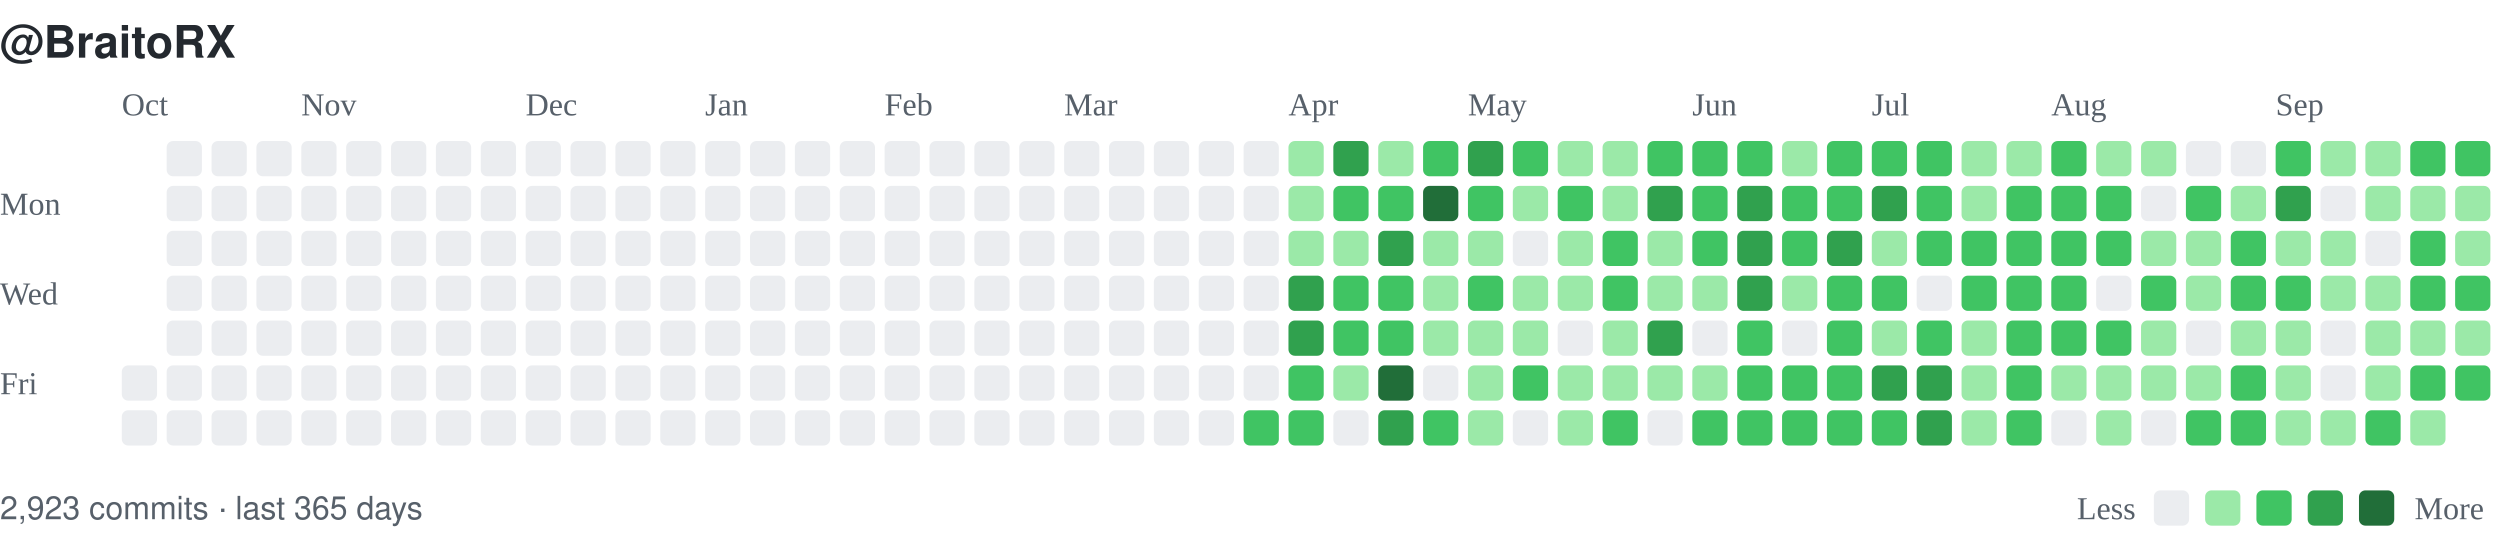
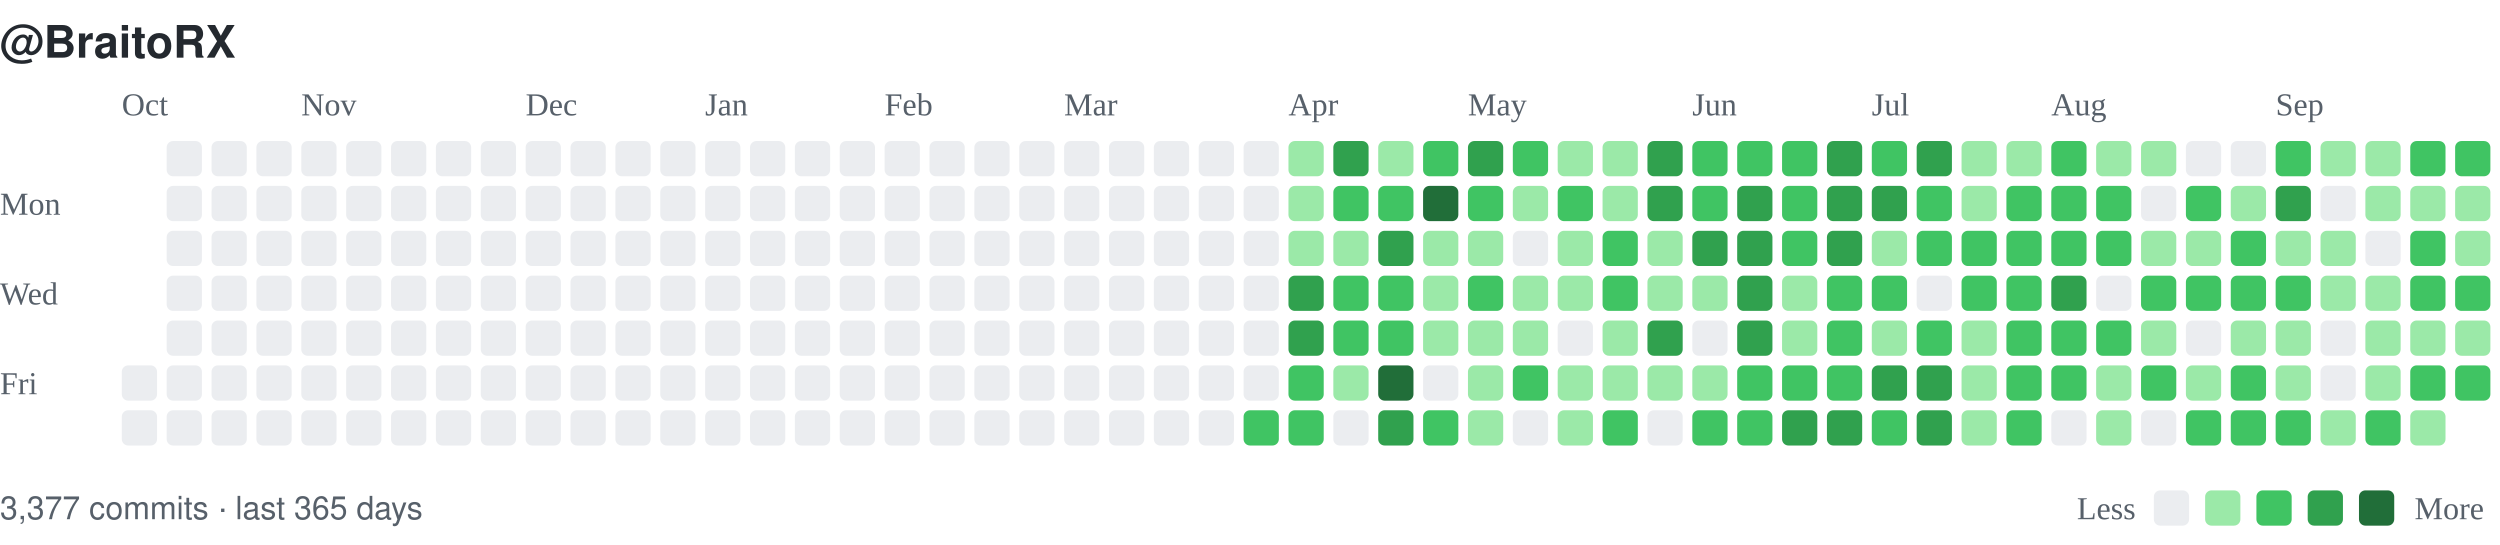
<svg xmlns="http://www.w3.org/2000/svg" width="780" height="170" viewBox="0 0 780 170" role="img">
  <text x="0" y="18" font-size="14" font-weight="600" fill="#24292f" font-family="ui-sans-serif,-apple-system,Segoe UI,Helvetica,Arial,sans-serif">@BraitoRX</text>
  <text x="0" y="67" font-size="10" fill="#57606a">Mon</text>
  <text x="0" y="95" font-size="10" fill="#57606a">Wed</text>
  <text x="0" y="123" font-size="10" fill="#57606a">Fri</text>
  <text x="38" y="36" font-size="10" fill="#57606a">Oct</text>
  <rect x="38" y="114" width="11" height="11" rx="2" fill="#ebedf0" />
  <rect x="38" y="128" width="11" height="11" rx="2" fill="#ebedf0" />
  <rect x="52" y="44" width="11" height="11" rx="2" fill="#ebedf0" />
  <rect x="52" y="58" width="11" height="11" rx="2" fill="#ebedf0" />
  <rect x="52" y="72" width="11" height="11" rx="2" fill="#ebedf0" />
  <rect x="52" y="86" width="11" height="11" rx="2" fill="#ebedf0" />
  <rect x="52" y="100" width="11" height="11" rx="2" fill="#ebedf0" />
  <rect x="52" y="114" width="11" height="11" rx="2" fill="#ebedf0" />
  <rect x="52" y="128" width="11" height="11" rx="2" fill="#ebedf0" />
  <rect x="66" y="44" width="11" height="11" rx="2" fill="#ebedf0" />
  <rect x="66" y="58" width="11" height="11" rx="2" fill="#ebedf0" />
  <rect x="66" y="72" width="11" height="11" rx="2" fill="#ebedf0" />
  <rect x="66" y="86" width="11" height="11" rx="2" fill="#ebedf0" />
  <rect x="66" y="100" width="11" height="11" rx="2" fill="#ebedf0" />
  <rect x="66" y="114" width="11" height="11" rx="2" fill="#ebedf0" />
  <rect x="66" y="128" width="11" height="11" rx="2" fill="#ebedf0" />
  <rect x="80" y="44" width="11" height="11" rx="2" fill="#ebedf0" />
  <rect x="80" y="58" width="11" height="11" rx="2" fill="#ebedf0" />
  <rect x="80" y="72" width="11" height="11" rx="2" fill="#ebedf0" />
  <rect x="80" y="86" width="11" height="11" rx="2" fill="#ebedf0" />
  <rect x="80" y="100" width="11" height="11" rx="2" fill="#ebedf0" />
  <rect x="80" y="114" width="11" height="11" rx="2" fill="#ebedf0" />
  <rect x="80" y="128" width="11" height="11" rx="2" fill="#ebedf0" />
  <text x="94" y="36" font-size="10" fill="#57606a">Nov</text>
  <rect x="94" y="44" width="11" height="11" rx="2" fill="#ebedf0" />
  <rect x="94" y="58" width="11" height="11" rx="2" fill="#ebedf0" />
  <rect x="94" y="72" width="11" height="11" rx="2" fill="#ebedf0" />
  <rect x="94" y="86" width="11" height="11" rx="2" fill="#ebedf0" />
  <rect x="94" y="100" width="11" height="11" rx="2" fill="#ebedf0" />
  <rect x="94" y="114" width="11" height="11" rx="2" fill="#ebedf0" />
  <rect x="94" y="128" width="11" height="11" rx="2" fill="#ebedf0" />
  <rect x="108" y="44" width="11" height="11" rx="2" fill="#ebedf0" />
  <rect x="108" y="58" width="11" height="11" rx="2" fill="#ebedf0" />
  <rect x="108" y="72" width="11" height="11" rx="2" fill="#ebedf0" />
  <rect x="108" y="86" width="11" height="11" rx="2" fill="#ebedf0" />
  <rect x="108" y="100" width="11" height="11" rx="2" fill="#ebedf0" />
  <rect x="108" y="114" width="11" height="11" rx="2" fill="#ebedf0" />
  <rect x="108" y="128" width="11" height="11" rx="2" fill="#ebedf0" />
  <rect x="122" y="44" width="11" height="11" rx="2" fill="#ebedf0" />
  <rect x="122" y="58" width="11" height="11" rx="2" fill="#ebedf0" />
  <rect x="122" y="72" width="11" height="11" rx="2" fill="#ebedf0" />
  <rect x="122" y="86" width="11" height="11" rx="2" fill="#ebedf0" />
  <rect x="122" y="100" width="11" height="11" rx="2" fill="#ebedf0" />
  <rect x="122" y="114" width="11" height="11" rx="2" fill="#ebedf0" />
  <rect x="122" y="128" width="11" height="11" rx="2" fill="#ebedf0" />
  <rect x="136" y="44" width="11" height="11" rx="2" fill="#ebedf0" />
  <rect x="136" y="58" width="11" height="11" rx="2" fill="#ebedf0" />
  <rect x="136" y="72" width="11" height="11" rx="2" fill="#ebedf0" />
  <rect x="136" y="86" width="11" height="11" rx="2" fill="#ebedf0" />
  <rect x="136" y="100" width="11" height="11" rx="2" fill="#ebedf0" />
  <rect x="136" y="114" width="11" height="11" rx="2" fill="#ebedf0" />
  <rect x="136" y="128" width="11" height="11" rx="2" fill="#ebedf0" />
  <rect x="150" y="44" width="11" height="11" rx="2" fill="#ebedf0" />
  <rect x="150" y="58" width="11" height="11" rx="2" fill="#ebedf0" />
  <rect x="150" y="72" width="11" height="11" rx="2" fill="#ebedf0" />
  <rect x="150" y="86" width="11" height="11" rx="2" fill="#ebedf0" />
  <rect x="150" y="100" width="11" height="11" rx="2" fill="#ebedf0" />
  <rect x="150" y="114" width="11" height="11" rx="2" fill="#ebedf0" />
  <rect x="150" y="128" width="11" height="11" rx="2" fill="#ebedf0" />
  <text x="164" y="36" font-size="10" fill="#57606a">Dec</text>
  <rect x="164" y="44" width="11" height="11" rx="2" fill="#ebedf0" />
  <rect x="164" y="58" width="11" height="11" rx="2" fill="#ebedf0" />
  <rect x="164" y="72" width="11" height="11" rx="2" fill="#ebedf0" />
  <rect x="164" y="86" width="11" height="11" rx="2" fill="#ebedf0" />
  <rect x="164" y="100" width="11" height="11" rx="2" fill="#ebedf0" />
  <rect x="164" y="114" width="11" height="11" rx="2" fill="#ebedf0" />
  <rect x="164" y="128" width="11" height="11" rx="2" fill="#ebedf0" />
  <rect x="178" y="44" width="11" height="11" rx="2" fill="#ebedf0" />
  <rect x="178" y="58" width="11" height="11" rx="2" fill="#ebedf0" />
  <rect x="178" y="72" width="11" height="11" rx="2" fill="#ebedf0" />
  <rect x="178" y="86" width="11" height="11" rx="2" fill="#ebedf0" />
  <rect x="178" y="100" width="11" height="11" rx="2" fill="#ebedf0" />
  <rect x="178" y="114" width="11" height="11" rx="2" fill="#ebedf0" />
  <rect x="178" y="128" width="11" height="11" rx="2" fill="#ebedf0" />
  <rect x="192" y="44" width="11" height="11" rx="2" fill="#ebedf0" />
  <rect x="192" y="58" width="11" height="11" rx="2" fill="#ebedf0" />
  <rect x="192" y="72" width="11" height="11" rx="2" fill="#ebedf0" />
  <rect x="192" y="86" width="11" height="11" rx="2" fill="#ebedf0" />
  <rect x="192" y="100" width="11" height="11" rx="2" fill="#ebedf0" />
  <rect x="192" y="114" width="11" height="11" rx="2" fill="#ebedf0" />
  <rect x="192" y="128" width="11" height="11" rx="2" fill="#ebedf0" />
  <rect x="206" y="44" width="11" height="11" rx="2" fill="#ebedf0" />
  <rect x="206" y="58" width="11" height="11" rx="2" fill="#ebedf0" />
  <rect x="206" y="72" width="11" height="11" rx="2" fill="#ebedf0" />
  <rect x="206" y="86" width="11" height="11" rx="2" fill="#ebedf0" />
  <rect x="206" y="100" width="11" height="11" rx="2" fill="#ebedf0" />
  <rect x="206" y="114" width="11" height="11" rx="2" fill="#ebedf0" />
  <rect x="206" y="128" width="11" height="11" rx="2" fill="#ebedf0" />
  <text x="220" y="36" font-size="10" fill="#57606a">Jan</text>
  <rect x="220" y="44" width="11" height="11" rx="2" fill="#ebedf0" />
  <rect x="220" y="58" width="11" height="11" rx="2" fill="#ebedf0" />
  <rect x="220" y="72" width="11" height="11" rx="2" fill="#ebedf0" />
  <rect x="220" y="86" width="11" height="11" rx="2" fill="#ebedf0" />
  <rect x="220" y="100" width="11" height="11" rx="2" fill="#ebedf0" />
  <rect x="220" y="114" width="11" height="11" rx="2" fill="#ebedf0" />
  <rect x="220" y="128" width="11" height="11" rx="2" fill="#ebedf0" />
  <rect x="234" y="44" width="11" height="11" rx="2" fill="#ebedf0" />
  <rect x="234" y="58" width="11" height="11" rx="2" fill="#ebedf0" />
  <rect x="234" y="72" width="11" height="11" rx="2" fill="#ebedf0" />
  <rect x="234" y="86" width="11" height="11" rx="2" fill="#ebedf0" />
  <rect x="234" y="100" width="11" height="11" rx="2" fill="#ebedf0" />
  <rect x="234" y="114" width="11" height="11" rx="2" fill="#ebedf0" />
  <rect x="234" y="128" width="11" height="11" rx="2" fill="#ebedf0" />
  <rect x="248" y="44" width="11" height="11" rx="2" fill="#ebedf0" />
  <rect x="248" y="58" width="11" height="11" rx="2" fill="#ebedf0" />
  <rect x="248" y="72" width="11" height="11" rx="2" fill="#ebedf0" />
  <rect x="248" y="86" width="11" height="11" rx="2" fill="#ebedf0" />
  <rect x="248" y="100" width="11" height="11" rx="2" fill="#ebedf0" />
  <rect x="248" y="114" width="11" height="11" rx="2" fill="#ebedf0" />
  <rect x="248" y="128" width="11" height="11" rx="2" fill="#ebedf0" />
  <rect x="262" y="44" width="11" height="11" rx="2" fill="#ebedf0" />
  <rect x="262" y="58" width="11" height="11" rx="2" fill="#ebedf0" />
  <rect x="262" y="72" width="11" height="11" rx="2" fill="#ebedf0" />
  <rect x="262" y="86" width="11" height="11" rx="2" fill="#ebedf0" />
  <rect x="262" y="100" width="11" height="11" rx="2" fill="#ebedf0" />
  <rect x="262" y="114" width="11" height="11" rx="2" fill="#ebedf0" />
  <rect x="262" y="128" width="11" height="11" rx="2" fill="#ebedf0" />
  <text x="276" y="36" font-size="10" fill="#57606a">Feb</text>
  <rect x="276" y="44" width="11" height="11" rx="2" fill="#ebedf0" />
  <rect x="276" y="58" width="11" height="11" rx="2" fill="#ebedf0" />
  <rect x="276" y="72" width="11" height="11" rx="2" fill="#ebedf0" />
  <rect x="276" y="86" width="11" height="11" rx="2" fill="#ebedf0" />
  <rect x="276" y="100" width="11" height="11" rx="2" fill="#ebedf0" />
  <rect x="276" y="114" width="11" height="11" rx="2" fill="#ebedf0" />
  <rect x="276" y="128" width="11" height="11" rx="2" fill="#ebedf0" />
  <rect x="290" y="44" width="11" height="11" rx="2" fill="#ebedf0" />
  <rect x="290" y="58" width="11" height="11" rx="2" fill="#ebedf0" />
  <rect x="290" y="72" width="11" height="11" rx="2" fill="#ebedf0" />
  <rect x="290" y="86" width="11" height="11" rx="2" fill="#ebedf0" />
  <rect x="290" y="100" width="11" height="11" rx="2" fill="#ebedf0" />
  <rect x="290" y="114" width="11" height="11" rx="2" fill="#ebedf0" />
  <rect x="290" y="128" width="11" height="11" rx="2" fill="#ebedf0" />
  <rect x="304" y="44" width="11" height="11" rx="2" fill="#ebedf0" />
  <rect x="304" y="58" width="11" height="11" rx="2" fill="#ebedf0" />
  <rect x="304" y="72" width="11" height="11" rx="2" fill="#ebedf0" />
  <rect x="304" y="86" width="11" height="11" rx="2" fill="#ebedf0" />
  <rect x="304" y="100" width="11" height="11" rx="2" fill="#ebedf0" />
  <rect x="304" y="114" width="11" height="11" rx="2" fill="#ebedf0" />
  <rect x="304" y="128" width="11" height="11" rx="2" fill="#ebedf0" />
  <rect x="318" y="44" width="11" height="11" rx="2" fill="#ebedf0" />
  <rect x="318" y="58" width="11" height="11" rx="2" fill="#ebedf0" />
  <rect x="318" y="72" width="11" height="11" rx="2" fill="#ebedf0" />
  <rect x="318" y="86" width="11" height="11" rx="2" fill="#ebedf0" />
  <rect x="318" y="100" width="11" height="11" rx="2" fill="#ebedf0" />
  <rect x="318" y="114" width="11" height="11" rx="2" fill="#ebedf0" />
  <rect x="318" y="128" width="11" height="11" rx="2" fill="#ebedf0" />
  <text x="332" y="36" font-size="10" fill="#57606a">Mar</text>
  <rect x="332" y="44" width="11" height="11" rx="2" fill="#ebedf0" />
  <rect x="332" y="58" width="11" height="11" rx="2" fill="#ebedf0" />
  <rect x="332" y="72" width="11" height="11" rx="2" fill="#ebedf0" />
  <rect x="332" y="86" width="11" height="11" rx="2" fill="#ebedf0" />
  <rect x="332" y="100" width="11" height="11" rx="2" fill="#ebedf0" />
  <rect x="332" y="114" width="11" height="11" rx="2" fill="#ebedf0" />
  <rect x="332" y="128" width="11" height="11" rx="2" fill="#ebedf0" />
  <rect x="346" y="44" width="11" height="11" rx="2" fill="#ebedf0" />
  <rect x="346" y="58" width="11" height="11" rx="2" fill="#ebedf0" />
  <rect x="346" y="72" width="11" height="11" rx="2" fill="#ebedf0" />
  <rect x="346" y="86" width="11" height="11" rx="2" fill="#ebedf0" />
  <rect x="346" y="100" width="11" height="11" rx="2" fill="#ebedf0" />
  <rect x="346" y="114" width="11" height="11" rx="2" fill="#ebedf0" />
  <rect x="346" y="128" width="11" height="11" rx="2" fill="#ebedf0" />
  <rect x="360" y="44" width="11" height="11" rx="2" fill="#ebedf0" />
  <rect x="360" y="58" width="11" height="11" rx="2" fill="#ebedf0" />
  <rect x="360" y="72" width="11" height="11" rx="2" fill="#ebedf0" />
  <rect x="360" y="86" width="11" height="11" rx="2" fill="#ebedf0" />
  <rect x="360" y="100" width="11" height="11" rx="2" fill="#ebedf0" />
  <rect x="360" y="114" width="11" height="11" rx="2" fill="#ebedf0" />
  <rect x="360" y="128" width="11" height="11" rx="2" fill="#ebedf0" />
  <rect x="374" y="44" width="11" height="11" rx="2" fill="#ebedf0" />
  <rect x="374" y="58" width="11" height="11" rx="2" fill="#ebedf0" />
  <rect x="374" y="72" width="11" height="11" rx="2" fill="#ebedf0" />
  <rect x="374" y="86" width="11" height="11" rx="2" fill="#ebedf0" />
  <rect x="374" y="100" width="11" height="11" rx="2" fill="#ebedf0" />
  <rect x="374" y="114" width="11" height="11" rx="2" fill="#ebedf0" />
  <rect x="374" y="128" width="11" height="11" rx="2" fill="#ebedf0" />
  <rect x="388" y="44" width="11" height="11" rx="2" fill="#ebedf0" />
  <rect x="388" y="58" width="11" height="11" rx="2" fill="#ebedf0" />
  <rect x="388" y="72" width="11" height="11" rx="2" fill="#ebedf0" />
  <rect x="388" y="86" width="11" height="11" rx="2" fill="#ebedf0" />
  <rect x="388" y="100" width="11" height="11" rx="2" fill="#ebedf0" />
  <rect x="388" y="114" width="11" height="11" rx="2" fill="#ebedf0" />
  <rect x="388" y="128" width="11" height="11" rx="2" fill="#40c463" />
  <text x="402" y="36" font-size="10" fill="#57606a">Apr</text>
  <rect x="402" y="44" width="11" height="11" rx="2" fill="#9be9a8" />
  <rect x="402" y="58" width="11" height="11" rx="2" fill="#9be9a8" />
  <rect x="402" y="72" width="11" height="11" rx="2" fill="#9be9a8" />
  <rect x="402" y="86" width="11" height="11" rx="2" fill="#30a14e" />
  <rect x="402" y="100" width="11" height="11" rx="2" fill="#30a14e" />
  <rect x="402" y="114" width="11" height="11" rx="2" fill="#40c463" />
  <rect x="402" y="128" width="11" height="11" rx="2" fill="#40c463" />
  <rect x="416" y="44" width="11" height="11" rx="2" fill="#30a14e" />
  <rect x="416" y="58" width="11" height="11" rx="2" fill="#40c463" />
  <rect x="416" y="72" width="11" height="11" rx="2" fill="#9be9a8" />
  <rect x="416" y="86" width="11" height="11" rx="2" fill="#40c463" />
  <rect x="416" y="100" width="11" height="11" rx="2" fill="#40c463" />
  <rect x="416" y="114" width="11" height="11" rx="2" fill="#9be9a8" />
  <rect x="416" y="128" width="11" height="11" rx="2" fill="#ebedf0" />
  <rect x="430" y="44" width="11" height="11" rx="2" fill="#9be9a8" />
  <rect x="430" y="58" width="11" height="11" rx="2" fill="#40c463" />
  <rect x="430" y="72" width="11" height="11" rx="2" fill="#30a14e" />
  <rect x="430" y="86" width="11" height="11" rx="2" fill="#40c463" />
  <rect x="430" y="100" width="11" height="11" rx="2" fill="#40c463" />
  <rect x="430" y="114" width="11" height="11" rx="2" fill="#216e39" />
  <rect x="430" y="128" width="11" height="11" rx="2" fill="#30a14e" />
  <rect x="444" y="44" width="11" height="11" rx="2" fill="#40c463" />
  <rect x="444" y="58" width="11" height="11" rx="2" fill="#216e39" />
  <rect x="444" y="72" width="11" height="11" rx="2" fill="#9be9a8" />
  <rect x="444" y="86" width="11" height="11" rx="2" fill="#9be9a8" />
  <rect x="444" y="100" width="11" height="11" rx="2" fill="#9be9a8" />
  <rect x="444" y="114" width="11" height="11" rx="2" fill="#ebedf0" />
  <rect x="444" y="128" width="11" height="11" rx="2" fill="#40c463" />
  <text x="458" y="36" font-size="10" fill="#57606a">May</text>
  <rect x="458" y="44" width="11" height="11" rx="2" fill="#30a14e" />
  <rect x="458" y="58" width="11" height="11" rx="2" fill="#40c463" />
  <rect x="458" y="72" width="11" height="11" rx="2" fill="#9be9a8" />
  <rect x="458" y="86" width="11" height="11" rx="2" fill="#40c463" />
  <rect x="458" y="100" width="11" height="11" rx="2" fill="#9be9a8" />
  <rect x="458" y="114" width="11" height="11" rx="2" fill="#9be9a8" />
  <rect x="458" y="128" width="11" height="11" rx="2" fill="#9be9a8" />
  <rect x="472" y="44" width="11" height="11" rx="2" fill="#40c463" />
  <rect x="472" y="58" width="11" height="11" rx="2" fill="#9be9a8" />
  <rect x="472" y="72" width="11" height="11" rx="2" fill="#ebedf0" />
  <rect x="472" y="86" width="11" height="11" rx="2" fill="#9be9a8" />
  <rect x="472" y="100" width="11" height="11" rx="2" fill="#9be9a8" />
  <rect x="472" y="114" width="11" height="11" rx="2" fill="#40c463" />
  <rect x="472" y="128" width="11" height="11" rx="2" fill="#ebedf0" />
  <rect x="486" y="44" width="11" height="11" rx="2" fill="#9be9a8" />
  <rect x="486" y="58" width="11" height="11" rx="2" fill="#40c463" />
  <rect x="486" y="72" width="11" height="11" rx="2" fill="#9be9a8" />
  <rect x="486" y="86" width="11" height="11" rx="2" fill="#9be9a8" />
  <rect x="486" y="100" width="11" height="11" rx="2" fill="#ebedf0" />
  <rect x="486" y="114" width="11" height="11" rx="2" fill="#9be9a8" />
  <rect x="486" y="128" width="11" height="11" rx="2" fill="#9be9a8" />
  <rect x="500" y="44" width="11" height="11" rx="2" fill="#9be9a8" />
  <rect x="500" y="58" width="11" height="11" rx="2" fill="#9be9a8" />
  <rect x="500" y="72" width="11" height="11" rx="2" fill="#40c463" />
  <rect x="500" y="86" width="11" height="11" rx="2" fill="#40c463" />
  <rect x="500" y="100" width="11" height="11" rx="2" fill="#9be9a8" />
  <rect x="500" y="114" width="11" height="11" rx="2" fill="#9be9a8" />
  <rect x="500" y="128" width="11" height="11" rx="2" fill="#40c463" />
-   <rect x="514" y="44" width="11" height="11" rx="2" fill="#40c463" />
+   <rect x="514" y="44" width="11" height="11" rx="2" fill="#30a14e" />
  <rect x="514" y="58" width="11" height="11" rx="2" fill="#30a14e" />
  <rect x="514" y="72" width="11" height="11" rx="2" fill="#9be9a8" />
  <rect x="514" y="86" width="11" height="11" rx="2" fill="#9be9a8" />
  <rect x="514" y="100" width="11" height="11" rx="2" fill="#30a14e" />
  <rect x="514" y="114" width="11" height="11" rx="2" fill="#9be9a8" />
  <rect x="514" y="128" width="11" height="11" rx="2" fill="#ebedf0" />
  <text x="528" y="36" font-size="10" fill="#57606a">Jun</text>
  <rect x="528" y="44" width="11" height="11" rx="2" fill="#40c463" />
  <rect x="528" y="58" width="11" height="11" rx="2" fill="#40c463" />
-   <rect x="528" y="72" width="11" height="11" rx="2" fill="#40c463" />
+   <rect x="528" y="72" width="11" height="11" rx="2" fill="#30a14e" />
  <rect x="528" y="86" width="11" height="11" rx="2" fill="#9be9a8" />
  <rect x="528" y="100" width="11" height="11" rx="2" fill="#ebedf0" />
  <rect x="528" y="114" width="11" height="11" rx="2" fill="#9be9a8" />
  <rect x="528" y="128" width="11" height="11" rx="2" fill="#40c463" />
  <rect x="542" y="44" width="11" height="11" rx="2" fill="#40c463" />
  <rect x="542" y="58" width="11" height="11" rx="2" fill="#30a14e" />
  <rect x="542" y="72" width="11" height="11" rx="2" fill="#30a14e" />
  <rect x="542" y="86" width="11" height="11" rx="2" fill="#30a14e" />
-   <rect x="542" y="100" width="11" height="11" rx="2" fill="#40c463" />
+   <rect x="542" y="100" width="11" height="11" rx="2" fill="#30a14e" />
  <rect x="542" y="114" width="11" height="11" rx="2" fill="#40c463" />
  <rect x="542" y="128" width="11" height="11" rx="2" fill="#40c463" />
-   <rect x="556" y="44" width="11" height="11" rx="2" fill="#9be9a8" />
+   <rect x="556" y="44" width="11" height="11" rx="2" fill="#40c463" />
  <rect x="556" y="58" width="11" height="11" rx="2" fill="#40c463" />
  <rect x="556" y="72" width="11" height="11" rx="2" fill="#40c463" />
  <rect x="556" y="86" width="11" height="11" rx="2" fill="#9be9a8" />
-   <rect x="556" y="100" width="11" height="11" rx="2" fill="#ebedf0" />
+   <rect x="556" y="100" width="11" height="11" rx="2" fill="#9be9a8" />
  <rect x="556" y="114" width="11" height="11" rx="2" fill="#40c463" />
-   <rect x="556" y="128" width="11" height="11" rx="2" fill="#40c463" />
-   <rect x="570" y="44" width="11" height="11" rx="2" fill="#40c463" />
-   <rect x="570" y="58" width="11" height="11" rx="2" fill="#40c463" />
+   <rect x="556" y="128" width="11" height="11" rx="2" fill="#30a14e" />
+   <rect x="570" y="44" width="11" height="11" rx="2" fill="#30a14e" />
+   <rect x="570" y="58" width="11" height="11" rx="2" fill="#30a14e" />
  <rect x="570" y="72" width="11" height="11" rx="2" fill="#30a14e" />
  <rect x="570" y="86" width="11" height="11" rx="2" fill="#40c463" />
  <rect x="570" y="100" width="11" height="11" rx="2" fill="#40c463" />
  <rect x="570" y="114" width="11" height="11" rx="2" fill="#40c463" />
-   <rect x="570" y="128" width="11" height="11" rx="2" fill="#40c463" />
+   <rect x="570" y="128" width="11" height="11" rx="2" fill="#30a14e" />
  <text x="584" y="36" font-size="10" fill="#57606a">Jul</text>
  <rect x="584" y="44" width="11" height="11" rx="2" fill="#40c463" />
  <rect x="584" y="58" width="11" height="11" rx="2" fill="#30a14e" />
  <rect x="584" y="72" width="11" height="11" rx="2" fill="#9be9a8" />
  <rect x="584" y="86" width="11" height="11" rx="2" fill="#40c463" />
  <rect x="584" y="100" width="11" height="11" rx="2" fill="#9be9a8" />
  <rect x="584" y="114" width="11" height="11" rx="2" fill="#30a14e" />
  <rect x="584" y="128" width="11" height="11" rx="2" fill="#40c463" />
-   <rect x="598" y="44" width="11" height="11" rx="2" fill="#40c463" />
+   <rect x="598" y="44" width="11" height="11" rx="2" fill="#30a14e" />
  <rect x="598" y="58" width="11" height="11" rx="2" fill="#40c463" />
  <rect x="598" y="72" width="11" height="11" rx="2" fill="#40c463" />
  <rect x="598" y="86" width="11" height="11" rx="2" fill="#ebedf0" />
  <rect x="598" y="100" width="11" height="11" rx="2" fill="#40c463" />
  <rect x="598" y="114" width="11" height="11" rx="2" fill="#30a14e" />
  <rect x="598" y="128" width="11" height="11" rx="2" fill="#30a14e" />
  <rect x="612" y="44" width="11" height="11" rx="2" fill="#9be9a8" />
  <rect x="612" y="58" width="11" height="11" rx="2" fill="#9be9a8" />
  <rect x="612" y="72" width="11" height="11" rx="2" fill="#40c463" />
  <rect x="612" y="86" width="11" height="11" rx="2" fill="#40c463" />
  <rect x="612" y="100" width="11" height="11" rx="2" fill="#9be9a8" />
  <rect x="612" y="114" width="11" height="11" rx="2" fill="#9be9a8" />
  <rect x="612" y="128" width="11" height="11" rx="2" fill="#9be9a8" />
  <rect x="626" y="44" width="11" height="11" rx="2" fill="#9be9a8" />
  <rect x="626" y="58" width="11" height="11" rx="2" fill="#40c463" />
  <rect x="626" y="72" width="11" height="11" rx="2" fill="#40c463" />
  <rect x="626" y="86" width="11" height="11" rx="2" fill="#40c463" />
  <rect x="626" y="100" width="11" height="11" rx="2" fill="#40c463" />
  <rect x="626" y="114" width="11" height="11" rx="2" fill="#40c463" />
  <rect x="626" y="128" width="11" height="11" rx="2" fill="#40c463" />
  <text x="640" y="36" font-size="10" fill="#57606a">Aug</text>
  <rect x="640" y="44" width="11" height="11" rx="2" fill="#40c463" />
  <rect x="640" y="58" width="11" height="11" rx="2" fill="#40c463" />
  <rect x="640" y="72" width="11" height="11" rx="2" fill="#40c463" />
-   <rect x="640" y="86" width="11" height="11" rx="2" fill="#40c463" />
+   <rect x="640" y="86" width="11" height="11" rx="2" fill="#30a14e" />
  <rect x="640" y="100" width="11" height="11" rx="2" fill="#40c463" />
-   <rect x="640" y="114" width="11" height="11" rx="2" fill="#9be9a8" />
+   <rect x="640" y="114" width="11" height="11" rx="2" fill="#40c463" />
  <rect x="640" y="128" width="11" height="11" rx="2" fill="#ebedf0" />
  <rect x="654" y="44" width="11" height="11" rx="2" fill="#9be9a8" />
  <rect x="654" y="58" width="11" height="11" rx="2" fill="#40c463" />
  <rect x="654" y="72" width="11" height="11" rx="2" fill="#40c463" />
  <rect x="654" y="86" width="11" height="11" rx="2" fill="#ebedf0" />
  <rect x="654" y="100" width="11" height="11" rx="2" fill="#40c463" />
  <rect x="654" y="114" width="11" height="11" rx="2" fill="#9be9a8" />
  <rect x="654" y="128" width="11" height="11" rx="2" fill="#9be9a8" />
  <rect x="668" y="44" width="11" height="11" rx="2" fill="#9be9a8" />
  <rect x="668" y="58" width="11" height="11" rx="2" fill="#ebedf0" />
  <rect x="668" y="72" width="11" height="11" rx="2" fill="#9be9a8" />
  <rect x="668" y="86" width="11" height="11" rx="2" fill="#40c463" />
  <rect x="668" y="100" width="11" height="11" rx="2" fill="#9be9a8" />
-   <rect x="668" y="114" width="11" height="11" rx="2" fill="#9be9a8" />
+   <rect x="668" y="114" width="11" height="11" rx="2" fill="#40c463" />
  <rect x="668" y="128" width="11" height="11" rx="2" fill="#ebedf0" />
  <rect x="682" y="44" width="11" height="11" rx="2" fill="#ebedf0" />
  <rect x="682" y="58" width="11" height="11" rx="2" fill="#40c463" />
  <rect x="682" y="72" width="11" height="11" rx="2" fill="#9be9a8" />
-   <rect x="682" y="86" width="11" height="11" rx="2" fill="#9be9a8" />
+   <rect x="682" y="86" width="11" height="11" rx="2" fill="#40c463" />
  <rect x="682" y="100" width="11" height="11" rx="2" fill="#ebedf0" />
  <rect x="682" y="114" width="11" height="11" rx="2" fill="#9be9a8" />
  <rect x="682" y="128" width="11" height="11" rx="2" fill="#40c463" />
  <rect x="696" y="44" width="11" height="11" rx="2" fill="#ebedf0" />
  <rect x="696" y="58" width="11" height="11" rx="2" fill="#9be9a8" />
  <rect x="696" y="72" width="11" height="11" rx="2" fill="#40c463" />
  <rect x="696" y="86" width="11" height="11" rx="2" fill="#40c463" />
  <rect x="696" y="100" width="11" height="11" rx="2" fill="#9be9a8" />
  <rect x="696" y="114" width="11" height="11" rx="2" fill="#40c463" />
  <rect x="696" y="128" width="11" height="11" rx="2" fill="#40c463" />
  <text x="710" y="36" font-size="10" fill="#57606a">Sep</text>
  <rect x="710" y="44" width="11" height="11" rx="2" fill="#40c463" />
  <rect x="710" y="58" width="11" height="11" rx="2" fill="#30a14e" />
  <rect x="710" y="72" width="11" height="11" rx="2" fill="#9be9a8" />
  <rect x="710" y="86" width="11" height="11" rx="2" fill="#40c463" />
  <rect x="710" y="100" width="11" height="11" rx="2" fill="#9be9a8" />
  <rect x="710" y="114" width="11" height="11" rx="2" fill="#9be9a8" />
-   <rect x="710" y="128" width="11" height="11" rx="2" fill="#9be9a8" />
+   <rect x="710" y="128" width="11" height="11" rx="2" fill="#40c463" />
  <rect x="724" y="44" width="11" height="11" rx="2" fill="#9be9a8" />
  <rect x="724" y="58" width="11" height="11" rx="2" fill="#ebedf0" />
  <rect x="724" y="72" width="11" height="11" rx="2" fill="#9be9a8" />
  <rect x="724" y="86" width="11" height="11" rx="2" fill="#9be9a8" />
  <rect x="724" y="100" width="11" height="11" rx="2" fill="#ebedf0" />
  <rect x="724" y="114" width="11" height="11" rx="2" fill="#ebedf0" />
  <rect x="724" y="128" width="11" height="11" rx="2" fill="#9be9a8" />
  <rect x="738" y="44" width="11" height="11" rx="2" fill="#9be9a8" />
  <rect x="738" y="58" width="11" height="11" rx="2" fill="#9be9a8" />
  <rect x="738" y="72" width="11" height="11" rx="2" fill="#ebedf0" />
  <rect x="738" y="86" width="11" height="11" rx="2" fill="#9be9a8" />
  <rect x="738" y="100" width="11" height="11" rx="2" fill="#9be9a8" />
  <rect x="738" y="114" width="11" height="11" rx="2" fill="#9be9a8" />
  <rect x="738" y="128" width="11" height="11" rx="2" fill="#40c463" />
  <rect x="752" y="44" width="11" height="11" rx="2" fill="#40c463" />
  <rect x="752" y="58" width="11" height="11" rx="2" fill="#9be9a8" />
  <rect x="752" y="72" width="11" height="11" rx="2" fill="#40c463" />
  <rect x="752" y="86" width="11" height="11" rx="2" fill="#40c463" />
  <rect x="752" y="100" width="11" height="11" rx="2" fill="#9be9a8" />
  <rect x="752" y="114" width="11" height="11" rx="2" fill="#40c463" />
  <rect x="752" y="128" width="11" height="11" rx="2" fill="#9be9a8" />
  <rect x="766" y="44" width="11" height="11" rx="2" fill="#40c463" />
  <rect x="766" y="58" width="11" height="11" rx="2" fill="#9be9a8" />
  <rect x="766" y="72" width="11" height="11" rx="2" fill="#9be9a8" />
  <rect x="766" y="86" width="11" height="11" rx="2" fill="#40c463" />
  <rect x="766" y="100" width="11" height="11" rx="2" fill="#9be9a8" />
  <rect x="766" y="114" width="11" height="11" rx="2" fill="#40c463" />
  <text x="648" y="162" font-size="10" fill="#57606a">Less</text>
  <rect x="672" y="153" width="11" height="11" rx="2" fill="#ebedf0" />
  <rect x="688" y="153" width="11" height="11" rx="2" fill="#9be9a8" />
  <rect x="704" y="153" width="11" height="11" rx="2" fill="#40c463" />
  <rect x="720" y="153" width="11" height="11" rx="2" fill="#30a14e" />
  <rect x="736" y="153" width="11" height="11" rx="2" fill="#216e39" />
  <text x="775" y="162" font-size="10" fill="#57606a" text-anchor="end">More</text>
-   <text x="0" y="162" font-size="10" fill="#57606a" font-family="ui-sans-serif,-apple-system,Segoe UI,Helvetica,Arial,sans-serif">2,923 commits · last 365 days</text>
+   <text x="0" y="162" font-size="10" fill="#57606a" font-family="ui-sans-serif,-apple-system,Segoe UI,Helvetica,Arial,sans-serif">3,377 commits · last 365 days</text>
</svg>
